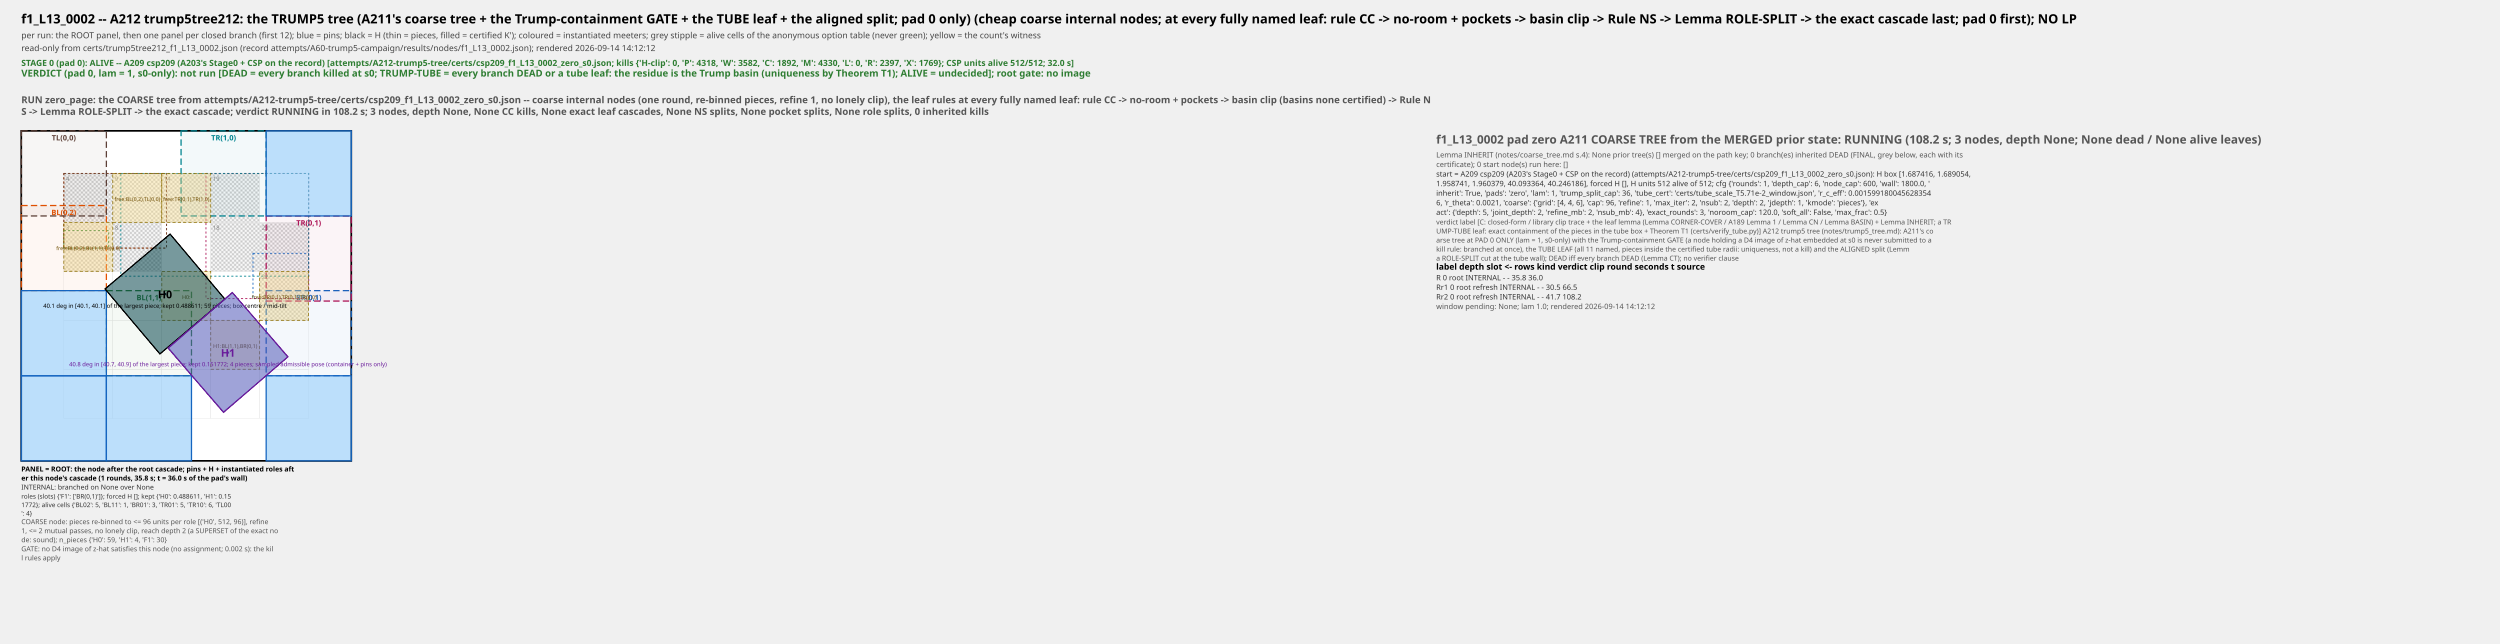
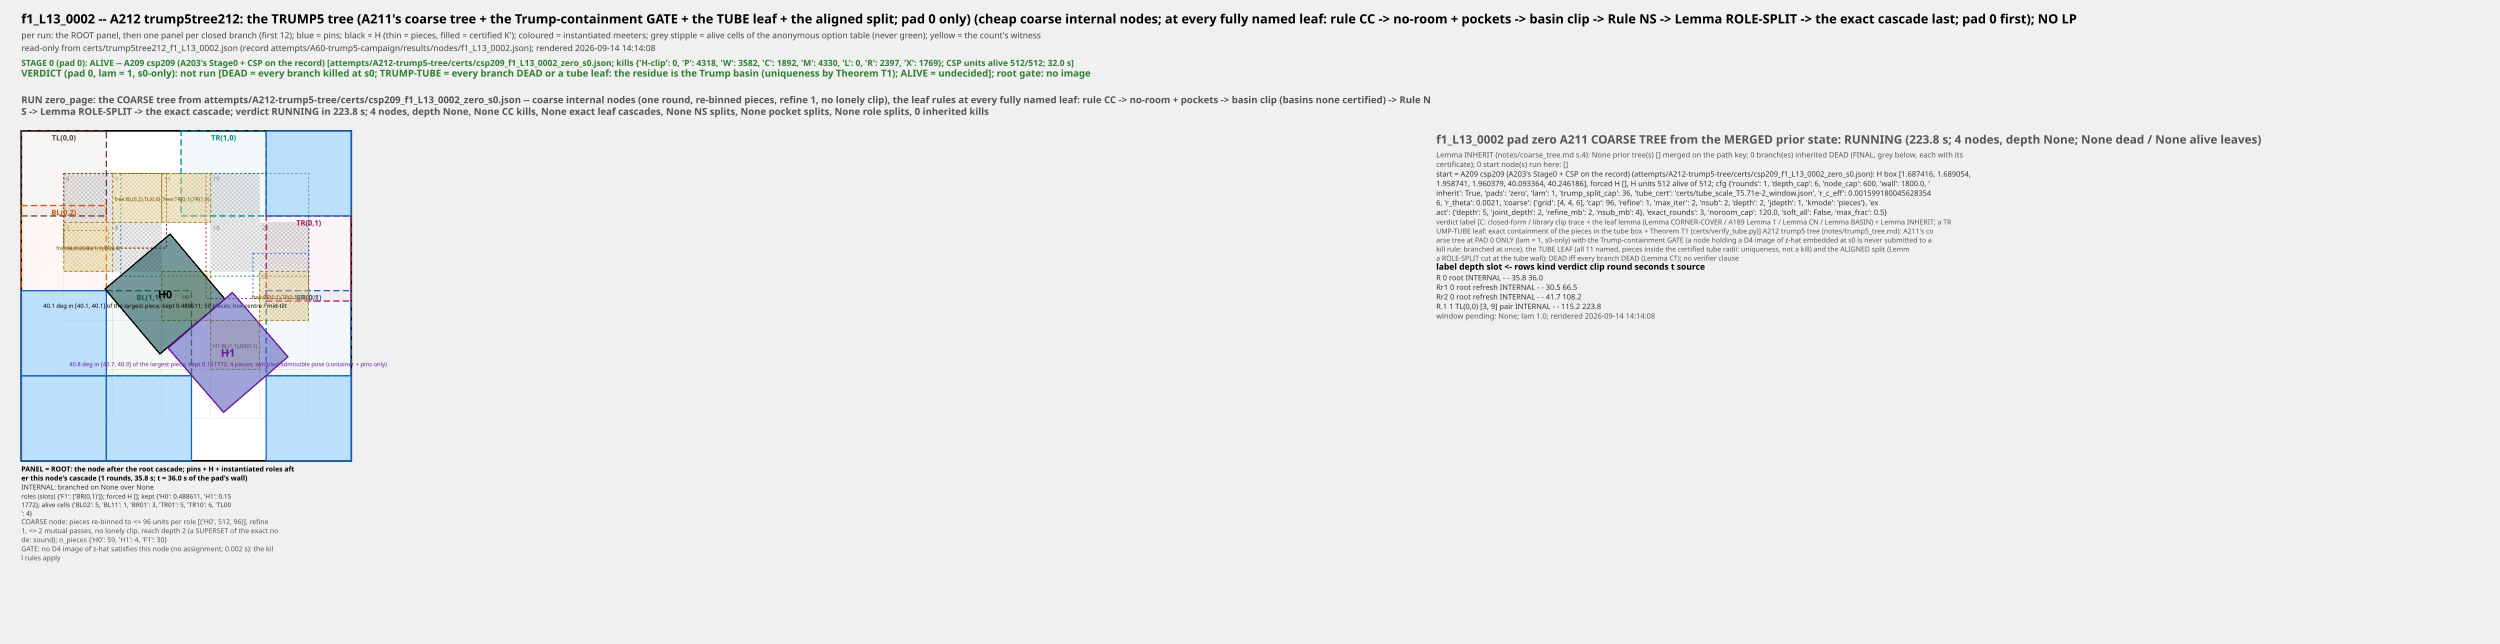
<svg xmlns="http://www.w3.org/2000/svg" width="2350" height="605" font-family="Segoe UI, sans-serif" style="background:#fff">
  <defs>
    <pattern id="stipple" width="4" height="4" patternUnits="userSpaceOnUse">
      <rect width="4" height="4" fill="#f2f2f2" />
      <circle cx="1" cy="1" r="0.7" fill="#999" />
      <circle cx="3" cy="3" r="0.7" fill="#999" />
    </pattern>
  </defs>
  <text x="20.0" y="22.0" font-size="12" fill="#000" text-anchor="start" font-weight="bold">f1_L13_0002 -- A212 trump5tree212: the TRUMP5 tree (A211's coarse tree + the Trump-containment GATE + the TUBE leaf + the aligned split; pad 0 only) (cheap coarse internal nodes; at every fully named leaf: rule CC -&gt; no-room + pockets -&gt; basin clip -&gt; Rule NS -&gt; Lemma ROLE-SPLIT -&gt; the exact cascade last; pad 0 first); NO LP</text>
  <text x="20.0" y="36.0" font-size="8" fill="#444" text-anchor="start">per run: the ROOT panel, then one panel per closed branch (first 12); blue = pins; black = H (thin = pieces, filled = certified K'); coloured = instantiated meeters; grey stipple = alive cells of the anonymous option table (never green); yellow = the count's witness</text>
-   <text x="20.0" y="48.0" font-size="8" fill="#444" text-anchor="start">read-only from certs/trump5tree212_f1_L13_0002.json (record attempts/A60-trump5-campaign/results/nodes/f1_L13_0002.json); rendered 2026-09-14 14:12:12</text>
+   <text x="20.0" y="48.0" font-size="8" fill="#444" text-anchor="start">read-only from certs/trump5tree212_f1_L13_0002.json (record attempts/A60-trump5-campaign/results/nodes/f1_L13_0002.json); rendered 2026-09-14 14:14:08</text>
  <text x="20.0" y="62.0" font-size="8" fill="#2e7d32" text-anchor="start" font-weight="bold">STAGE 0 (pad 0): ALIVE -- A209 csp209 (A203's Stage0 + CSP on the record) [attempts/A212-trump5-tree/certs/csp209_f1_L13_0002_zero_s0.json; kills {'H-clip': 0, 'P': 4318, 'W': 3582, 'C': 1892, 'M': 4330, 'L': 0, 'R': 2397, 'X': 1769}; CSP units alive 512/512; 32.0 s]</text>
  <text x="20.0" y="72.0" font-size="9" fill="#2e7d32" text-anchor="start" font-weight="bold">VERDICT (pad 0, lam = 1, s0-only): not run   [DEAD = every branch killed at s0; TRUMP-TUBE = every branch DEAD or a tube leaf: the residue is the Trump basin (uniqueness by Theorem T1); ALIVE = undecided]; root gate: no image</text>
  <text x="20.0" y="97.0" font-size="9" fill="#555" text-anchor="start" font-weight="bold">RUN zero_page: the COARSE tree from attempts/A212-trump5-tree/certs/csp209_f1_L13_0002_zero_s0.json -- coarse internal nodes (one round, re-binned pieces, refine 1, no lonely clip), the leaf rules at every fully named leaf: rule CC -&gt; no-room + pockets -&gt; basin clip (basins none certified) -&gt; Rule N</text>
-   <text x="20.0" y="108.0" font-size="9" fill="#555" text-anchor="start" font-weight="bold">S -&gt; Lemma ROLE-SPLIT -&gt; the exact cascade; verdict RUNNING in 108.2 s; 3 nodes, depth None, None CC kills, None exact leaf cascades, None NS splits, None pocket splits, None role splits, 0 inherited kills</text>
-   <text x="1350.0" y="135.0" font-size="11" fill="#555" text-anchor="start" font-weight="bold">f1_L13_0002  pad zero  A211 COARSE TREE from the MERGED prior state: RUNNING  (108.2 s; 3 nodes, depth None; None dead / None alive leaves)</text>
+   <text x="20.0" y="108.0" font-size="9" fill="#555" text-anchor="start" font-weight="bold">S -&gt; Lemma ROLE-SPLIT -&gt; the exact cascade; verdict RUNNING in 223.8 s; 4 nodes, depth None, None CC kills, None exact leaf cascades, None NS splits, None pocket splits, None role splits, 0 inherited kills</text>
+   <text x="1350.0" y="135.0" font-size="11" fill="#555" text-anchor="start" font-weight="bold">f1_L13_0002  pad zero  A211 COARSE TREE from the MERGED prior state: RUNNING  (223.8 s; 4 nodes, depth None; None dead / None alive leaves)</text>
  <text x="1350.0" y="148.0" font-size="7" fill="#555" text-anchor="start">Lemma INHERIT (notes/coarse_tree.md s.4): None prior tree(s) [] merged on the path key; 0 branch(es) inherited DEAD (FINAL, grey below, each with its </text>
  <text x="1350.0" y="157.0" font-size="7" fill="#555" text-anchor="start">certificate); 0 start node(s) run here: []</text>
  <text x="1350.0" y="166.0" font-size="7" fill="#333" text-anchor="start">start = A209 csp209 (A203's Stage0 + CSP on the record) (attempts/A212-trump5-tree/certs/csp209_f1_L13_0002_zero_s0.json): H box [1.687416, 1.689054, </text>
  <text x="1350.0" y="175.0" font-size="7" fill="#333" text-anchor="start">1.958741, 1.960379, 40.093364, 40.246186], forced H [], H units 512 alive of 512; cfg {'rounds': 1, 'depth_cap': 6, 'node_cap': 600, 'wall': 1800.0, '</text>
  <text x="1350.0" y="184.0" font-size="7" fill="#333" text-anchor="start">inherit': True, 'pads': 'zero', 'lam': 1, 'trump_split_cap': 36, 'tube_cert': 'certs/tube_scale_T5.71e-2_window.json', 'r_c_eff': 0.001599180045628354</text>
  <text x="1350.0" y="193.0" font-size="7" fill="#333" text-anchor="start">6, 'r_theta': 0.0021, 'coarse': {'grid': [4, 4, 6], 'cap': 96, 'refine': 1, 'max_iter': 2, 'nsub': 2, 'depth': 2, 'jdepth': 1, 'kmode': 'pieces'}, 'ex</text>
  <text x="1350.0" y="202.0" font-size="7" fill="#333" text-anchor="start">act': {'depth': 5, 'joint_depth': 2, 'refine_mb': 2, 'nsub_mb': 4}, 'exact_rounds': 3, 'noroom_cap': 120.0, 'soft_all': False, 'max_frac': 0.5}</text>
  <text x="1350.0" y="211.0" font-size="6.5" fill="#555" text-anchor="start">verdict label [C: closed-form / library clip trace + the leaf lemma (Lemma CORNER-COVER / A189 Lemma 1 / Lemma CN / Lemma BASIN) + Lemma INHERIT; a TR</text>
  <text x="1350.0" y="219.5" font-size="6.5" fill="#555" text-anchor="start">UMP-TUBE leaf: exact containment of the pieces in the tube box + Theorem T1 (certs/verify_tube.py)] A212 trump5 tree (notes/trump5_tree.md): A211's co</text>
  <text x="1350.0" y="228.0" font-size="6.5" fill="#555" text-anchor="start">arse tree at PAD 0 ONLY (lam = 1, s0-only) with the Trump-containment GATE (a node holding a D4 image of z-hat embedded at s0 is never submitted to a </text>
  <text x="1350.0" y="236.5" font-size="6.5" fill="#555" text-anchor="start">kill rule: branched at once), the TUBE LEAF (all 11 named, pieces inside the certified tube radii: uniqueness, not a kill) and the ALIGNED split (Lemm</text>
  <text x="1350.0" y="245.0" font-size="6.5" fill="#555" text-anchor="start">a ROLE-SPLIT cut at the tube wall); DEAD iff every branch DEAD (Lemma CT); no verifier clause</text>
  <text x="1350.0" y="253.5" font-size="8" fill="#000" text-anchor="start" font-weight="bold">label        depth  slot      &lt;- rows          kind   verdict   clip     round  seconds  t     source</text>
  <text x="1350.0" y="263.5" font-size="7" fill="#333" text-anchor="start">R            0      root                              INTERNAL  -        -      35.8     36.0</text>
  <text x="1350.0" y="272.5" font-size="7" fill="#333" text-anchor="start">Rr1          0      root                       refresh INTERNAL  -        -      30.5     66.5</text>
  <text x="1350.0" y="281.5" font-size="7" fill="#333" text-anchor="start">Rr2          0      root                       refresh INTERNAL  -        -      41.7     108.2</text>
-   <text x="1350.0" y="290.5" font-size="7" fill="#555" text-anchor="start">window pending: None; lam 1.0; rendered 2026-09-14 14:12:12</text>
+   <text x="1350.0" y="290.5" font-size="7" fill="#333" text-anchor="start">R.1          1      TL(0,0)   [3, 9]           pair   INTERNAL  -        -      115.2    223.8</text>
+   <text x="1350.0" y="299.5" font-size="7" fill="#555" text-anchor="start">window pending: None; lam 1.0; rendered 2026-09-14 14:14:08</text>
  <rect x="20.0" y="123.0" width="310.2" height="310.2" fill="#fff" fill-opacity="1.00" stroke="#000" stroke-width="1.60" />
  <rect x="60.0" y="347.1" width="46.0" height="46.0" fill="#fff" fill-opacity="1.00" stroke="#ddd" stroke-width="0.30" />
  <rect x="60.0" y="301.1" width="46.0" height="46.0" fill="#fff" fill-opacity="1.00" stroke="#ddd" stroke-width="0.30" />
  <rect x="60.0" y="255.1" width="46.0" height="46.0" fill="#fff" fill-opacity="1.00" stroke="#ddd" stroke-width="0.30" />
  <rect x="60.0" y="209.0" width="46.0" height="46.0" fill="url(#stipple)" fill-opacity="1.00" stroke="#ddd" stroke-width="0.30" />
  <text x="62.0" y="216.0" font-size="5.5" fill="#888" text-anchor="start">3</text>
  <rect x="60.0" y="163.0" width="46.0" height="46.0" fill="url(#stipple)" fill-opacity="1.00" stroke="#ddd" stroke-width="0.30" />
  <text x="62.0" y="170.0" font-size="5.5" fill="#888" text-anchor="start">4</text>
  <rect x="106.0" y="347.1" width="46.0" height="46.0" fill="#fff" fill-opacity="1.00" stroke="#ddd" stroke-width="0.30" />
  <rect x="106.0" y="301.1" width="46.0" height="46.0" fill="#fff" fill-opacity="1.00" stroke="#ddd" stroke-width="0.30" />
  <rect x="106.0" y="255.1" width="46.0" height="46.0" fill="#fff" fill-opacity="1.00" stroke="#ddd" stroke-width="0.30" />
  <rect x="106.0" y="209.0" width="46.0" height="46.0" fill="url(#stipple)" fill-opacity="1.00" stroke="#ddd" stroke-width="0.30" />
  <text x="108.0" y="216.0" font-size="5.5" fill="#888" text-anchor="start">8</text>
  <rect x="106.0" y="163.0" width="46.0" height="46.0" fill="url(#stipple)" fill-opacity="1.00" stroke="#ddd" stroke-width="0.30" />
  <text x="108.0" y="170.0" font-size="5.5" fill="#888" text-anchor="start">9</text>
  <rect x="152.1" y="347.1" width="46.0" height="46.0" fill="#fff" fill-opacity="1.00" stroke="#ddd" stroke-width="0.30" />
  <rect x="152.1" y="301.1" width="46.0" height="46.0" fill="#fff" fill-opacity="1.00" stroke="#ddd" stroke-width="0.30" />
  <rect x="152.1" y="255.1" width="46.0" height="46.0" fill="#fff" fill-opacity="1.00" stroke="#ddd" stroke-width="0.30" />
  <rect x="152.1" y="209.0" width="46.0" height="46.0" fill="#fff" fill-opacity="1.00" stroke="#ddd" stroke-width="0.30" />
  <rect x="152.1" y="163.0" width="46.0" height="46.0" fill="url(#stipple)" fill-opacity="1.00" stroke="#ddd" stroke-width="0.30" />
  <text x="154.1" y="170.0" font-size="5.5" fill="#888" text-anchor="start">14</text>
  <rect x="198.1" y="347.1" width="46.0" height="46.0" fill="#fff" fill-opacity="1.00" stroke="#ddd" stroke-width="0.30" />
  <rect x="198.1" y="301.1" width="46.0" height="46.0" fill="#fff" fill-opacity="1.00" stroke="#ddd" stroke-width="0.30" />
  <rect x="198.1" y="255.1" width="46.0" height="46.0" fill="#fff" fill-opacity="1.00" stroke="#ddd" stroke-width="0.30" />
  <rect x="198.1" y="209.0" width="46.0" height="46.0" fill="url(#stipple)" fill-opacity="1.00" stroke="#ddd" stroke-width="0.30" />
  <text x="200.1" y="216.0" font-size="5.5" fill="#888" text-anchor="start">18</text>
  <rect x="198.1" y="163.0" width="46.0" height="46.0" fill="url(#stipple)" fill-opacity="1.00" stroke="#ddd" stroke-width="0.30" />
  <text x="200.1" y="170.0" font-size="5.5" fill="#888" text-anchor="start">19</text>
  <rect x="244.1" y="347.1" width="46.0" height="46.0" fill="#fff" fill-opacity="1.00" stroke="#ddd" stroke-width="0.30" />
  <rect x="244.1" y="301.1" width="46.0" height="46.0" fill="#fff" fill-opacity="1.00" stroke="#ddd" stroke-width="0.30" />
  <rect x="244.1" y="255.1" width="46.0" height="46.0" fill="url(#stipple)" fill-opacity="1.00" stroke="#ddd" stroke-width="0.30" />
  <text x="246.1" y="262.1" font-size="5.5" fill="#888" text-anchor="start">22</text>
  <rect x="244.1" y="209.0" width="46.0" height="46.0" fill="url(#stipple)" fill-opacity="1.00" stroke="#ddd" stroke-width="0.30" />
  <text x="246.1" y="216.0" font-size="5.5" fill="#888" text-anchor="start">23</text>
  <rect x="244.1" y="163.0" width="46.0" height="46.0" fill="#fff" fill-opacity="1.00" stroke="#ddd" stroke-width="0.30" />
  <rect x="20.0" y="193.2" width="80.0" height="80.0" fill="#e65100" fill-opacity="0.05" stroke="#e65100" stroke-width="1.20" stroke-dasharray="6,3" />
  <text x="60.0" y="202.2" font-size="7" fill="#e65100" text-anchor="middle" font-weight="bold">BL(0,2)</text>
  <rect x="60.0" y="163.0" width="96.6" height="70.2" fill="none" fill-opacity="0.00" stroke="#e65100" stroke-width="0.80" stroke-dasharray="2,2" />
  <rect x="100.0" y="273.2" width="80.0" height="80.0" fill="#2e7d32" fill-opacity="0.05" stroke="#2e7d32" stroke-width="1.20" stroke-dasharray="6,3" />
  <text x="140.0" y="282.2" font-size="7" fill="#2e7d32" text-anchor="middle" font-weight="bold">BL(1,1)</text>
  <rect x="60.0" y="216.6" width="42.1" height="16.6" fill="none" fill-opacity="0.00" stroke="#2e7d32" stroke-width="0.80" stroke-dasharray="2,2" />
  <rect x="250.2" y="273.2" width="80.0" height="80.0" fill="#1565c0" fill-opacity="0.05" stroke="#1565c0" stroke-width="1.20" stroke-dasharray="6,3" />
  <text x="290.2" y="282.2" font-size="7" fill="#1565c0" text-anchor="middle" font-weight="bold">BR(0,1)</text>
  <rect x="237.8" y="238.1" width="52.3" height="42.5" fill="none" fill-opacity="0.00" stroke="#1565c0" stroke-width="0.80" stroke-dasharray="2,2" />
  <rect x="250.2" y="203.0" width="80.0" height="80.0" fill="#ad1457" fill-opacity="0.05" stroke="#ad1457" stroke-width="1.20" stroke-dasharray="6,3" />
  <text x="290.2" y="212.0" font-size="7" fill="#ad1457" text-anchor="middle" font-weight="bold">TR(0,1)</text>
  <rect x="193.6" y="163.0" width="96.6" height="117.7" fill="none" fill-opacity="0.00" stroke="#ad1457" stroke-width="0.80" stroke-dasharray="2,2" />
  <rect x="170.2" y="123.0" width="80.0" height="80.0" fill="#00838f" fill-opacity="0.05" stroke="#00838f" stroke-width="1.20" stroke-dasharray="6,3" />
  <text x="210.2" y="132.0" font-size="7" fill="#00838f" text-anchor="middle" font-weight="bold">TR(1,0)</text>
  <rect x="113.6" y="163.0" width="176.6" height="96.6" fill="none" fill-opacity="0.00" stroke="#00838f" stroke-width="0.80" stroke-dasharray="2,2" />
  <rect x="20.0" y="123.0" width="80.0" height="80.0" fill="#5d4037" fill-opacity="0.05" stroke="#5d4037" stroke-width="1.20" stroke-dasharray="6,3" />
  <text x="60.0" y="132.0" font-size="7" fill="#5d4037" text-anchor="middle" font-weight="bold">TL(0,0)</text>
  <rect x="60.0" y="163.0" width="96.6" height="70.2" fill="none" fill-opacity="0.00" stroke="#5d4037" stroke-width="0.80" stroke-dasharray="2,2" />
  <rect x="152.1" y="255.1" width="46.0" height="46.0" fill="#ffe082" fill-opacity="0.35" stroke="#8d6e00" stroke-width="0.70" stroke-dasharray="3,2" />
  <text x="175.1" y="281.1" font-size="5" fill="#6d4c00" text-anchor="middle">H0:</text>
  <rect x="198.1" y="301.1" width="46.0" height="46.0" fill="#ffe082" fill-opacity="0.35" stroke="#8d6e00" stroke-width="0.70" stroke-dasharray="3,2" />
  <text x="221.1" y="327.1" font-size="5" fill="#6d4c00" text-anchor="middle">H1:BL(1,1),BR(0,1)</text>
  <rect x="60.0" y="209.0" width="46.0" height="46.0" fill="#ffe082" fill-opacity="0.35" stroke="#8d6e00" stroke-width="0.70" stroke-dasharray="3,2" />
  <text x="83.0" y="235.1" font-size="5" fill="#6d4c00" text-anchor="middle">free:BL(0,2),BL(1,1),TL(0,0)</text>
  <rect x="106.0" y="163.0" width="46.0" height="46.0" fill="#ffe082" fill-opacity="0.35" stroke="#8d6e00" stroke-width="0.70" stroke-dasharray="3,2" />
  <text x="129.1" y="189.0" font-size="5" fill="#6d4c00" text-anchor="middle">free:BL(0,2),TL(0,0)</text>
  <rect x="244.1" y="255.1" width="46.0" height="46.0" fill="#ffe082" fill-opacity="0.35" stroke="#8d6e00" stroke-width="0.70" stroke-dasharray="3,2" />
  <text x="267.2" y="281.1" font-size="5" fill="#6d4c00" text-anchor="middle">free:BR(0,1),TR(0,1),TR(1,0)</text>
  <rect x="152.1" y="163.0" width="46.0" height="46.0" fill="#ffe082" fill-opacity="0.35" stroke="#8d6e00" stroke-width="0.70" stroke-dasharray="3,2" />
  <text x="175.1" y="189.0" font-size="5" fill="#6d4c00" text-anchor="middle">free:TR(0,1),TR(1,0)</text>
  <polygon points="20.0,433.2 100.0,433.2 100.0,353.2 20.0,353.2" fill="#90caf9" fill-opacity="0.60" stroke="#1565c0" stroke-width="1.20" />
  <polygon points="100.0,433.2 180.0,433.2 180.0,353.2 100.0,353.2" fill="#90caf9" fill-opacity="0.60" stroke="#1565c0" stroke-width="1.20" />
  <polygon points="20.0,353.2 100.0,353.2 100.0,273.2 20.0,273.2" fill="#90caf9" fill-opacity="0.60" stroke="#1565c0" stroke-width="1.20" />
  <polygon points="250.2,433.2 330.2,433.2 330.2,353.2 250.2,353.2" fill="#90caf9" fill-opacity="0.60" stroke="#1565c0" stroke-width="1.20" />
  <polygon points="250.2,203.0 330.2,203.0 330.2,123.0 250.2,123.0" fill="#90caf9" fill-opacity="0.60" stroke="#1565c0" stroke-width="1.20" />
  <rect x="155.0" y="276.3" width="0.5" height="0.5" fill="none" fill-opacity="0.00" stroke="#000" stroke-width="0.70" stroke-dasharray="4,3" />
  <rect x="155.0" y="276.4" width="0.5" height="0.5" fill="none" fill-opacity="0.00" stroke="#000000" stroke-width="0.25" />
  <rect x="155.0" y="276.4" width="0.5" height="0.5" fill="none" fill-opacity="0.00" stroke="#000000" stroke-width="0.25" />
  <rect x="155.0" y="276.4" width="0.5" height="0.5" fill="none" fill-opacity="0.00" stroke="#000000" stroke-width="0.25" />
  <rect x="155.0" y="276.3" width="0.5" height="0.5" fill="none" fill-opacity="0.00" stroke="#000000" stroke-width="0.25" />
  <rect x="155.0" y="276.3" width="0.5" height="0.5" fill="none" fill-opacity="0.00" stroke="#000000" stroke-width="0.25" />
  <rect x="155.0" y="276.3" width="0.5" height="0.5" fill="none" fill-opacity="0.00" stroke="#000000" stroke-width="0.25" />
  <rect x="155.0" y="276.3" width="0.5" height="0.5" fill="none" fill-opacity="0.00" stroke="#000000" stroke-width="0.25" />
  <rect x="155.0" y="276.4" width="0.5" height="0.5" fill="none" fill-opacity="0.00" stroke="#000000" stroke-width="0.25" />
  <rect x="155.0" y="276.4" width="0.5" height="0.5" fill="none" fill-opacity="0.00" stroke="#000000" stroke-width="0.25" />
  <rect x="155.0" y="276.4" width="0.5" height="0.5" fill="none" fill-opacity="0.00" stroke="#000000" stroke-width="0.25" />
  <rect x="155.1" y="276.4" width="0.5" height="0.5" fill="none" fill-opacity="0.00" stroke="#000000" stroke-width="0.25" />
  <rect x="155.0" y="276.4" width="0.5" height="0.5" fill="none" fill-opacity="0.00" stroke="#000000" stroke-width="0.25" />
  <rect x="155.0" y="276.4" width="0.5" height="0.5" fill="none" fill-opacity="0.00" stroke="#000000" stroke-width="0.25" />
  <rect x="155.0" y="276.4" width="0.5" height="0.5" fill="none" fill-opacity="0.00" stroke="#000000" stroke-width="0.25" />
  <rect x="155.0" y="276.4" width="0.5" height="0.5" fill="none" fill-opacity="0.00" stroke="#000000" stroke-width="0.25" />
  <rect x="155.0" y="276.3" width="0.5" height="0.5" fill="none" fill-opacity="0.00" stroke="#000000" stroke-width="0.25" />
  <rect x="155.0" y="276.3" width="0.5" height="0.5" fill="none" fill-opacity="0.00" stroke="#000000" stroke-width="0.25" />
  <rect x="155.0" y="276.3" width="0.5" height="0.5" fill="none" fill-opacity="0.00" stroke="#000000" stroke-width="0.25" />
  <rect x="155.0" y="276.3" width="0.5" height="0.5" fill="none" fill-opacity="0.00" stroke="#000000" stroke-width="0.25" />
  <rect x="155.0" y="276.3" width="0.5" height="0.5" fill="none" fill-opacity="0.00" stroke="#000000" stroke-width="0.25" />
  <rect x="155.1" y="276.4" width="0.5" height="0.5" fill="none" fill-opacity="0.00" stroke="#000000" stroke-width="0.25" />
  <rect x="155.1" y="276.4" width="0.5" height="0.5" fill="none" fill-opacity="0.00" stroke="#000000" stroke-width="0.25" />
  <rect x="155.1" y="276.4" width="0.5" height="0.5" fill="none" fill-opacity="0.00" stroke="#000000" stroke-width="0.25" />
  <rect x="155.1" y="276.4" width="0.5" height="0.5" fill="none" fill-opacity="0.00" stroke="#000000" stroke-width="0.25" />
  <rect x="155.1" y="276.4" width="0.5" height="0.5" fill="none" fill-opacity="0.00" stroke="#000000" stroke-width="0.25" />
  <rect x="155.1" y="276.4" width="0.5" height="0.5" fill="none" fill-opacity="0.00" stroke="#000000" stroke-width="0.25" />
  <rect x="155.1" y="276.4" width="0.5" height="0.5" fill="none" fill-opacity="0.00" stroke="#000000" stroke-width="0.25" />
  <rect x="155.1" y="276.4" width="0.5" height="0.5" fill="none" fill-opacity="0.00" stroke="#000000" stroke-width="0.25" />
  <rect x="155.1" y="276.4" width="0.5" height="0.5" fill="none" fill-opacity="0.00" stroke="#000000" stroke-width="0.25" />
  <rect x="155.1" y="276.4" width="0.5" height="0.5" fill="none" fill-opacity="0.00" stroke="#000000" stroke-width="0.25" />
  <rect x="155.1" y="276.4" width="0.5" height="0.5" fill="none" fill-opacity="0.00" stroke="#000000" stroke-width="0.25" />
  <rect x="155.1" y="276.4" width="0.5" height="0.5" fill="none" fill-opacity="0.00" stroke="#000000" stroke-width="0.25" />
  <rect x="155.1" y="276.3" width="0.5" height="0.5" fill="none" fill-opacity="0.00" stroke="#000000" stroke-width="0.25" />
  <rect x="155.1" y="276.3" width="0.5" height="0.5" fill="none" fill-opacity="0.00" stroke="#000000" stroke-width="0.25" />
  <rect x="155.1" y="276.3" width="0.5" height="0.5" fill="none" fill-opacity="0.00" stroke="#000000" stroke-width="0.25" />
  <rect x="155.1" y="276.3" width="0.5" height="0.5" fill="none" fill-opacity="0.00" stroke="#000000" stroke-width="0.25" />
  <rect x="155.1" y="276.3" width="0.5" height="0.5" fill="none" fill-opacity="0.00" stroke="#000000" stroke-width="0.25" />
  <rect x="155.1" y="276.3" width="0.5" height="0.5" fill="none" fill-opacity="0.00" stroke="#000000" stroke-width="0.25" />
  <rect x="155.1" y="276.4" width="0.5" height="0.5" fill="none" fill-opacity="0.00" stroke="#000000" stroke-width="0.25" />
  <rect x="155.1" y="276.4" width="0.5" height="0.5" fill="none" fill-opacity="0.00" stroke="#000000" stroke-width="0.25" />
  <rect x="155.1" y="276.4" width="0.5" height="0.5" fill="none" fill-opacity="0.00" stroke="#000000" stroke-width="0.25" />
  <rect x="155.1" y="276.4" width="0.5" height="0.5" fill="none" fill-opacity="0.00" stroke="#000000" stroke-width="0.25" />
  <rect x="155.1" y="276.4" width="0.5" height="0.5" fill="none" fill-opacity="0.00" stroke="#000000" stroke-width="0.25" />
  <rect x="155.1" y="276.4" width="0.5" height="0.5" fill="none" fill-opacity="0.00" stroke="#000000" stroke-width="0.25" />
  <rect x="155.1" y="276.4" width="0.5" height="0.5" fill="none" fill-opacity="0.00" stroke="#000000" stroke-width="0.25" />
  <rect x="155.1" y="276.4" width="0.5" height="0.5" fill="none" fill-opacity="0.00" stroke="#000000" stroke-width="0.25" />
  <rect x="155.1" y="276.4" width="0.5" height="0.5" fill="none" fill-opacity="0.00" stroke="#000000" stroke-width="0.25" />
  <rect x="155.1" y="276.4" width="0.5" height="0.5" fill="none" fill-opacity="0.00" stroke="#000000" stroke-width="0.25" />
  <rect x="155.1" y="276.4" width="0.5" height="0.5" fill="none" fill-opacity="0.00" stroke="#000000" stroke-width="0.25" />
  <rect x="155.1" y="276.4" width="0.5" height="0.5" fill="none" fill-opacity="0.00" stroke="#000000" stroke-width="0.25" />
  <rect x="155.1" y="276.4" width="0.5" height="0.5" fill="none" fill-opacity="0.00" stroke="#000000" stroke-width="0.25" />
  <rect x="155.1" y="276.4" width="0.5" height="0.5" fill="none" fill-opacity="0.00" stroke="#000000" stroke-width="0.25" />
  <rect x="155.1" y="276.4" width="0.5" height="0.5" fill="none" fill-opacity="0.00" stroke="#000000" stroke-width="0.25" />
  <rect x="155.1" y="276.3" width="0.5" height="0.5" fill="none" fill-opacity="0.00" stroke="#000000" stroke-width="0.25" />
  <rect x="155.1" y="276.3" width="0.5" height="0.5" fill="none" fill-opacity="0.00" stroke="#000000" stroke-width="0.25" />
  <rect x="155.1" y="276.3" width="0.5" height="0.5" fill="none" fill-opacity="0.00" stroke="#000000" stroke-width="0.25" />
  <rect x="155.1" y="276.3" width="0.5" height="0.5" fill="none" fill-opacity="0.00" stroke="#000000" stroke-width="0.25" />
  <rect x="155.1" y="276.3" width="0.5" height="0.5" fill="none" fill-opacity="0.00" stroke="#000000" stroke-width="0.25" />
  <rect x="155.1" y="276.3" width="0.5" height="0.5" fill="none" fill-opacity="0.00" stroke="#000000" stroke-width="0.25" />
  <rect x="155.0" y="276.3" width="0.5" height="0.5" fill="none" fill-opacity="0.00" stroke="#000000" stroke-width="1.40" />
  <polygon points="98.9,271.6 124.5,302.1 124.6,302.2 150.3,332.6 180.8,306.9 188.5,300.4 205.3,286.2 205.4,286.1 211.3,281.2 185.6,250.7 169.7,231.8 161.1,221.6 159.9,220.1 155.0,224.2 129.3,245.9 116.0,257.1" fill="#000000" fill-opacity="0.45" stroke="#000000" stroke-width="0.80" />
  <polygon points="150.3,332.7 211.4,281.2 159.9,220.0 98.7,271.6" fill="#00e5ff" fill-opacity="0.15" stroke="#000000" stroke-width="1.00" />
  <polygon points="150.3,332.7 211.4,281.2 159.9,220.0 98.7,271.6" fill="none" fill-opacity="0.00" stroke="#000000" stroke-width="0.50" stroke-dasharray="3,2" />
  <polygon points="150.3,332.8 211.4,281.2 159.9,220.0 98.7,271.6" fill="none" fill-opacity="0.00" stroke="#000000" stroke-width="0.50" stroke-dasharray="3,2" />
  <text x="155.1" y="280.4" font-size="10" fill="#000000" text-anchor="middle" font-weight="bold">H0</text>
  <text x="155.1" y="289.4" font-size="5.5" fill="#000000" text-anchor="middle">40.1 deg in [40.1, 40.1] of the largest piece; kept 0.488611; 59 pieces; box centre / mid-tilt</text>
  <rect x="214.2" y="331.2" width="0.5" height="0.5" fill="none" fill-opacity="0.00" stroke="#6a1b9a" stroke-width="0.25" />
  <rect x="214.2" y="331.2" width="0.5" height="0.5" fill="none" fill-opacity="0.00" stroke="#6a1b9a" stroke-width="0.25" />
  <rect x="214.2" y="331.2" width="0.5" height="0.5" fill="none" fill-opacity="0.00" stroke="#6a1b9a" stroke-width="0.25" />
  <rect x="214.4" y="331.3" width="0.5" height="0.5" fill="none" fill-opacity="0.00" stroke="#6a1b9a" stroke-width="0.25" />
  <rect x="214.2" y="331.2" width="0.5" height="0.5" fill="none" fill-opacity="0.00" stroke="#6a1b9a" stroke-width="1.40" />
  <polygon points="158.5,327.2 174.1,345.6 175.7,347.5 184.2,357.4 202.4,378.3 210.1,387.2 240.1,361.7 243.5,358.8 270.3,335.5 251.9,313.9 250.4,312.1 244.5,305.2 221.7,279.0 218.5,275.3 207.8,284.3 188.0,301.4" fill="#6a1b9a" fill-opacity="0.45" stroke="#6a1b9a" stroke-width="0.80" />
  <polygon points="210.1,387.7 270.7,335.4 218.4,274.9 157.9,327.1" fill="#00e5ff" fill-opacity="0.15" stroke="#6a1b9a" stroke-width="1.00" />
  <polygon points="210.0,387.7 270.7,335.5 218.5,274.9 157.9,327.1" fill="none" fill-opacity="0.00" stroke="#6a1b9a" stroke-width="0.50" stroke-dasharray="3,2" />
  <polygon points="210.2,387.7 270.7,335.3 218.3,274.9 157.9,327.3" fill="none" fill-opacity="0.00" stroke="#6a1b9a" stroke-width="0.50" stroke-dasharray="3,2" />
  <text x="214.3" y="335.3" font-size="10" fill="#6a1b9a" text-anchor="middle" font-weight="bold">H1</text>
  <text x="214.3" y="344.3" font-size="5.5" fill="#6a1b9a" text-anchor="middle">40.8 deg in [40.7, 40.9] of the largest piece; kept 0.151772; 4 pieces; sampled admissible pose (container + pins only)</text>
  <text x="20.0" y="443.2" font-size="6.5" fill="#000" text-anchor="start" font-weight="bold">PANEL = ROOT: the node after the root cascade; pins + H + instantiated roles aft</text>
  <text x="20.0" y="451.7" font-size="6.5" fill="#000" text-anchor="start" font-weight="bold">er this node's cascade (1 rounds, 35.8 s; t = 36.0 s of the pad's wall)</text>
  <text x="20.0" y="460.2" font-size="6.5" fill="#333" text-anchor="start">INTERNAL: branched on None over None</text>
  <text x="20.0" y="468.7" font-size="6" fill="#333" text-anchor="start">roles (slots) {'F1': ['BR(0,1)']}; forced H []; kept {'H0': 0.488611, 'H1': 0.15</text>
  <text x="20.0" y="476.7" font-size="6" fill="#333" text-anchor="start">1772}; alive cells {'BL02': 5, 'BL11': 1, 'BR01': 3, 'TR01': 5, 'TR10': 6, 'TL00</text>
  <text x="20.0" y="484.7" font-size="6" fill="#333" text-anchor="start">': 4}</text>
  <text x="20.0" y="492.7" font-size="6.5" fill="#555" text-anchor="start">COARSE node: pieces re-binned to &lt;= 96 units per role [('H0', 512, 96)], refine </text>
  <text x="20.0" y="501.2" font-size="6.5" fill="#555" text-anchor="start">1, &lt;= 2 mutual passes, no lonely clip, reach depth 2 (a SUPERSET of the exact no</text>
  <text x="20.0" y="509.7" font-size="6.5" fill="#555" text-anchor="start">de: sound); n_pieces {'H0': 59, 'H1': 4, 'F1': 30}</text>
  <text x="20.0" y="518.2" font-size="6.5" fill="#555" text-anchor="start">GATE: no D4 image of z-hat satisfies this node (no assignment; 0.002 s): the kil</text>
  <text x="20.0" y="526.7" font-size="6.5" fill="#555" text-anchor="start">l rules apply</text>
</svg>
